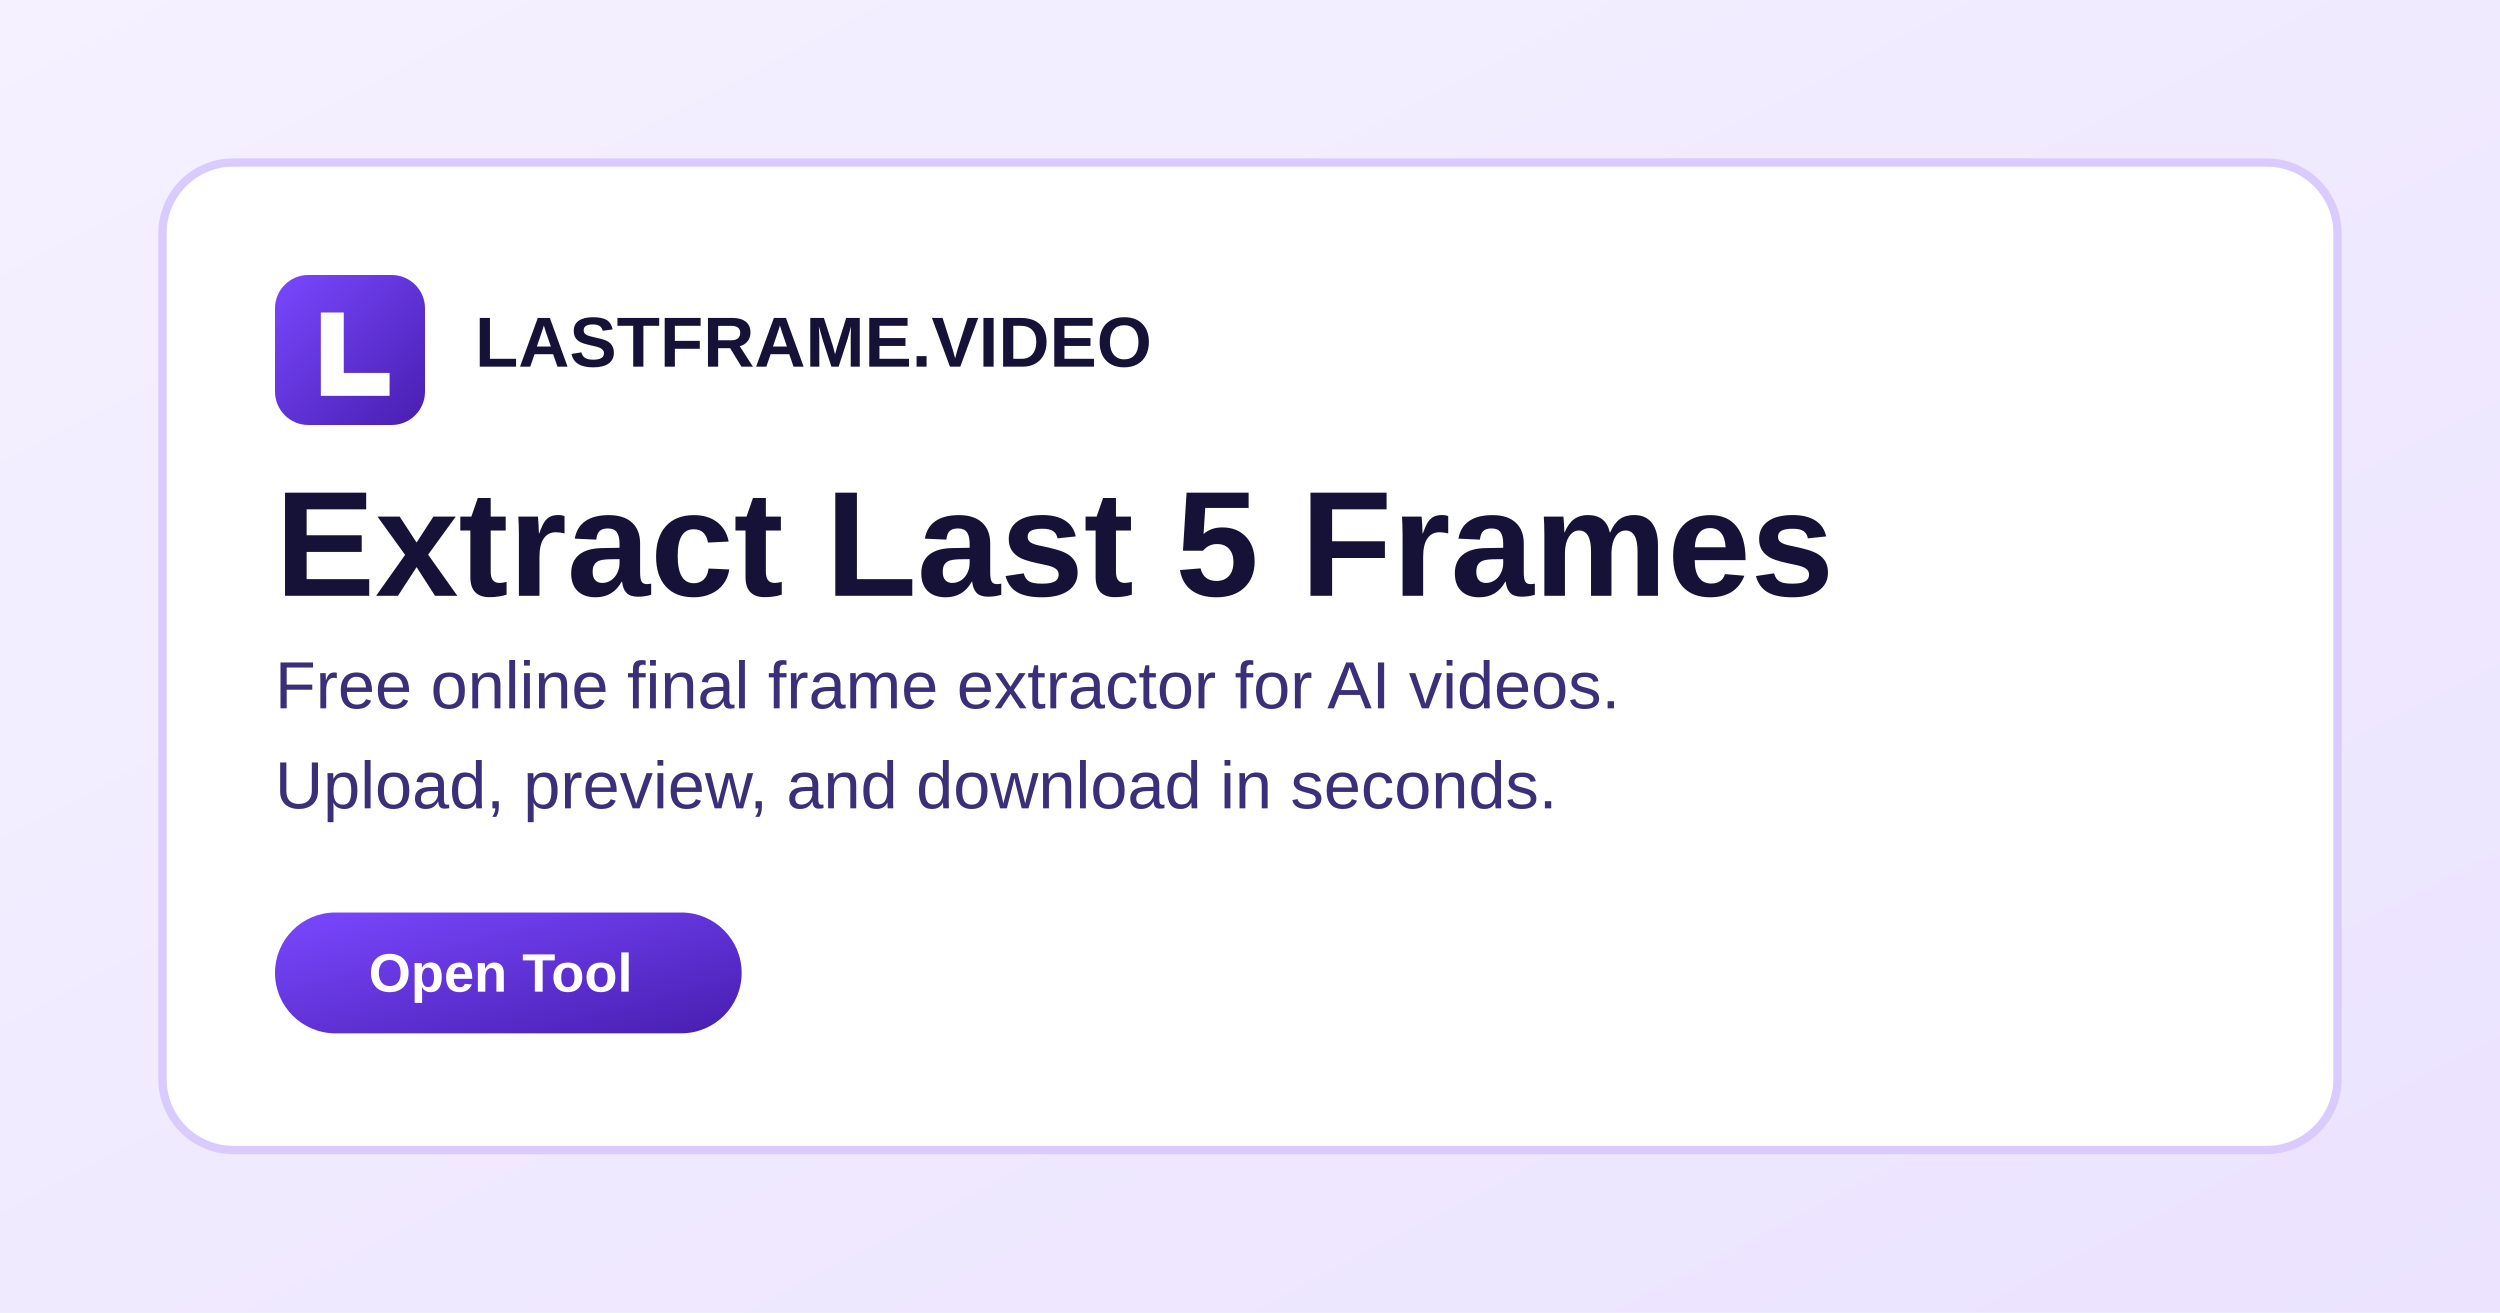
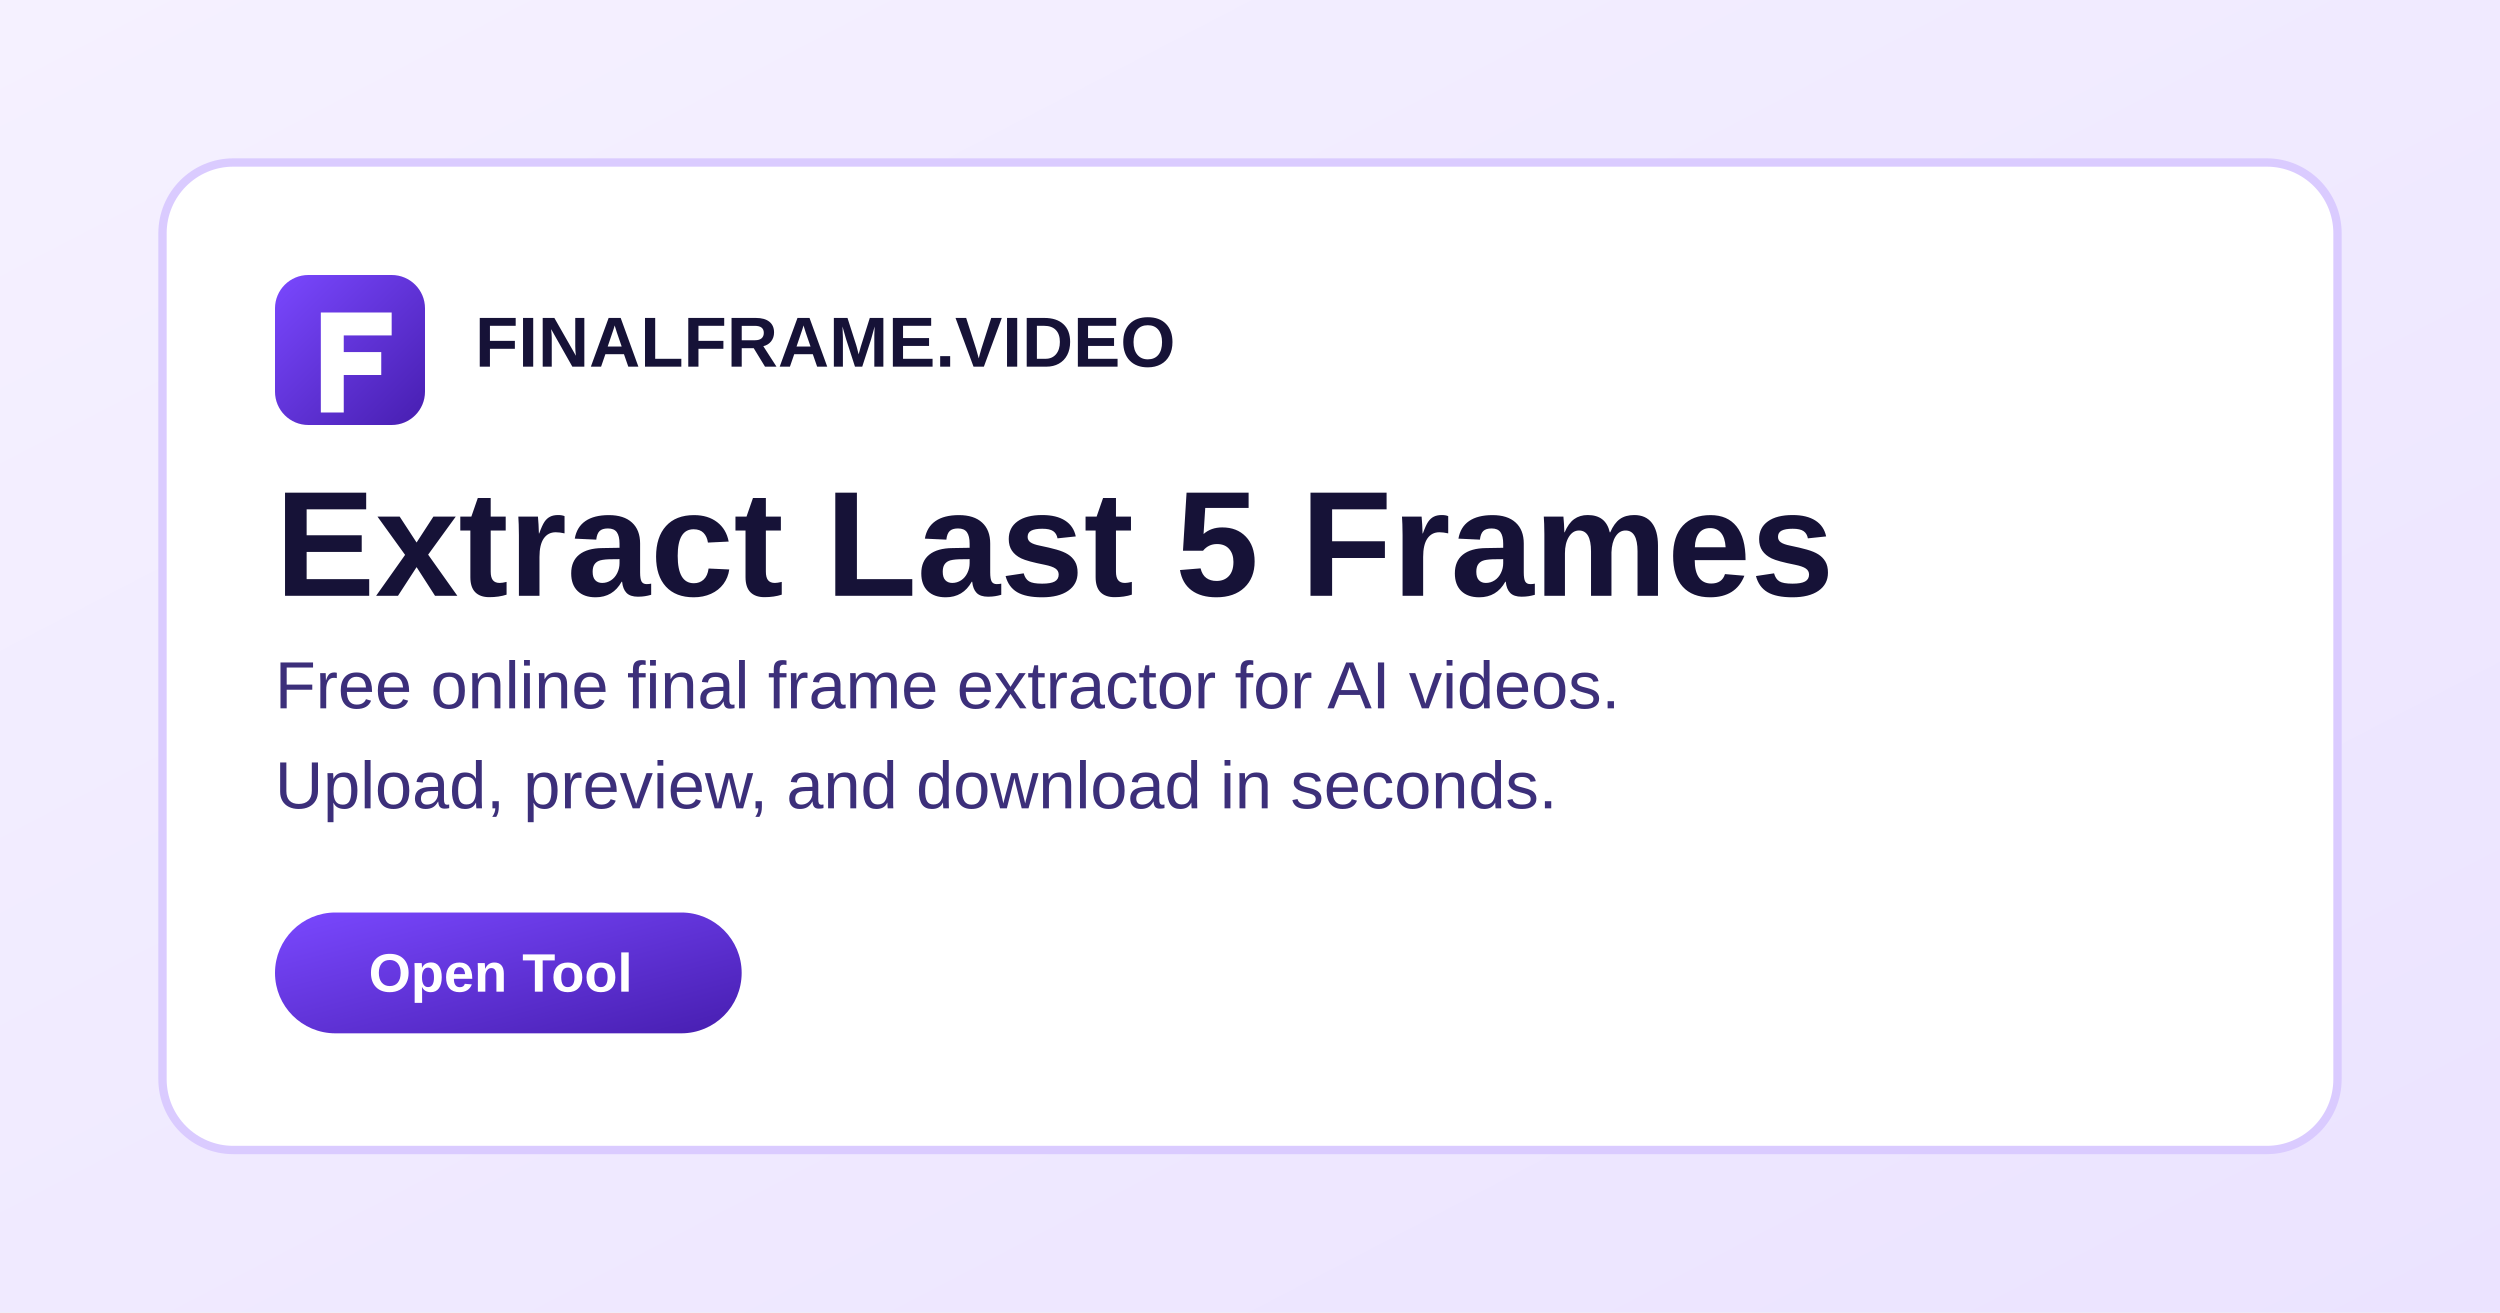
- <svg xmlns="http://www.w3.org/2000/svg" width="1200" height="630" viewBox="0 0 1200 630" role="img" aria-label="Lastframe.video social preview">
+ <svg xmlns="http://www.w3.org/2000/svg" width="1200" height="630" viewBox="0 0 1200 630" role="img" aria-label="Finalframe.video social preview">
  <defs>
    <linearGradient id="bg" x1="0" x2="1" y1="0" y2="1">
      <stop offset="0%" stop-color="#f5f1ff" />
      <stop offset="100%" stop-color="#ebe3ff" />
    </linearGradient>
    <linearGradient id="brand" x1="0" x2="1" y1="0" y2="1">
      <stop offset="0%" stop-color="#7a48ff" />
      <stop offset="100%" stop-color="#471eb0" />
    </linearGradient>
  </defs>
  <rect width="1200" height="630" fill="url(#bg)" />
  <rect x="78" y="78" width="1044" height="474" rx="34" fill="#ffffff" stroke="#dacbff" stroke-width="4" />
  <rect x="132" y="132" width="72" height="72" rx="16" fill="url(#brand)" />
-   <path d="M154 150h11v29h22v11h-33z" fill="#fff" />
-   <text x="228" y="176" fill="#161237" font-family="Arial, Helvetica, sans-serif" font-size="34" font-weight="700">LASTFRAME.VIDEO</text>
+   <path d="M154 150h34v11h-23v8h18v11h-18v18h-11z" fill="#fff" />
+   <text x="228" y="176" fill="#161237" font-family="Arial, Helvetica, sans-serif" font-size="34" font-weight="700">FINALFRAME.VIDEO</text>
  <text x="132" y="286" fill="#161237" font-family="Arial, Helvetica, sans-serif" font-size="72" font-weight="800">Extract Last 5 Frames</text>
  <text x="132" y="340" fill="#3c2f7a" font-family="Arial, Helvetica, sans-serif" font-size="32">Free online final frame extractor for AI videos.</text>
  <text x="132" y="388" fill="#3c2f7a" font-family="Arial, Helvetica, sans-serif" font-size="32">Upload, preview, and download in seconds.</text>
  <rect x="132" y="438" width="224" height="58" rx="29" fill="url(#brand)" />
  <text x="177" y="476" fill="#fff" font-family="Arial, Helvetica, sans-serif" font-size="26" font-weight="700">Open Tool</text>
</svg>
